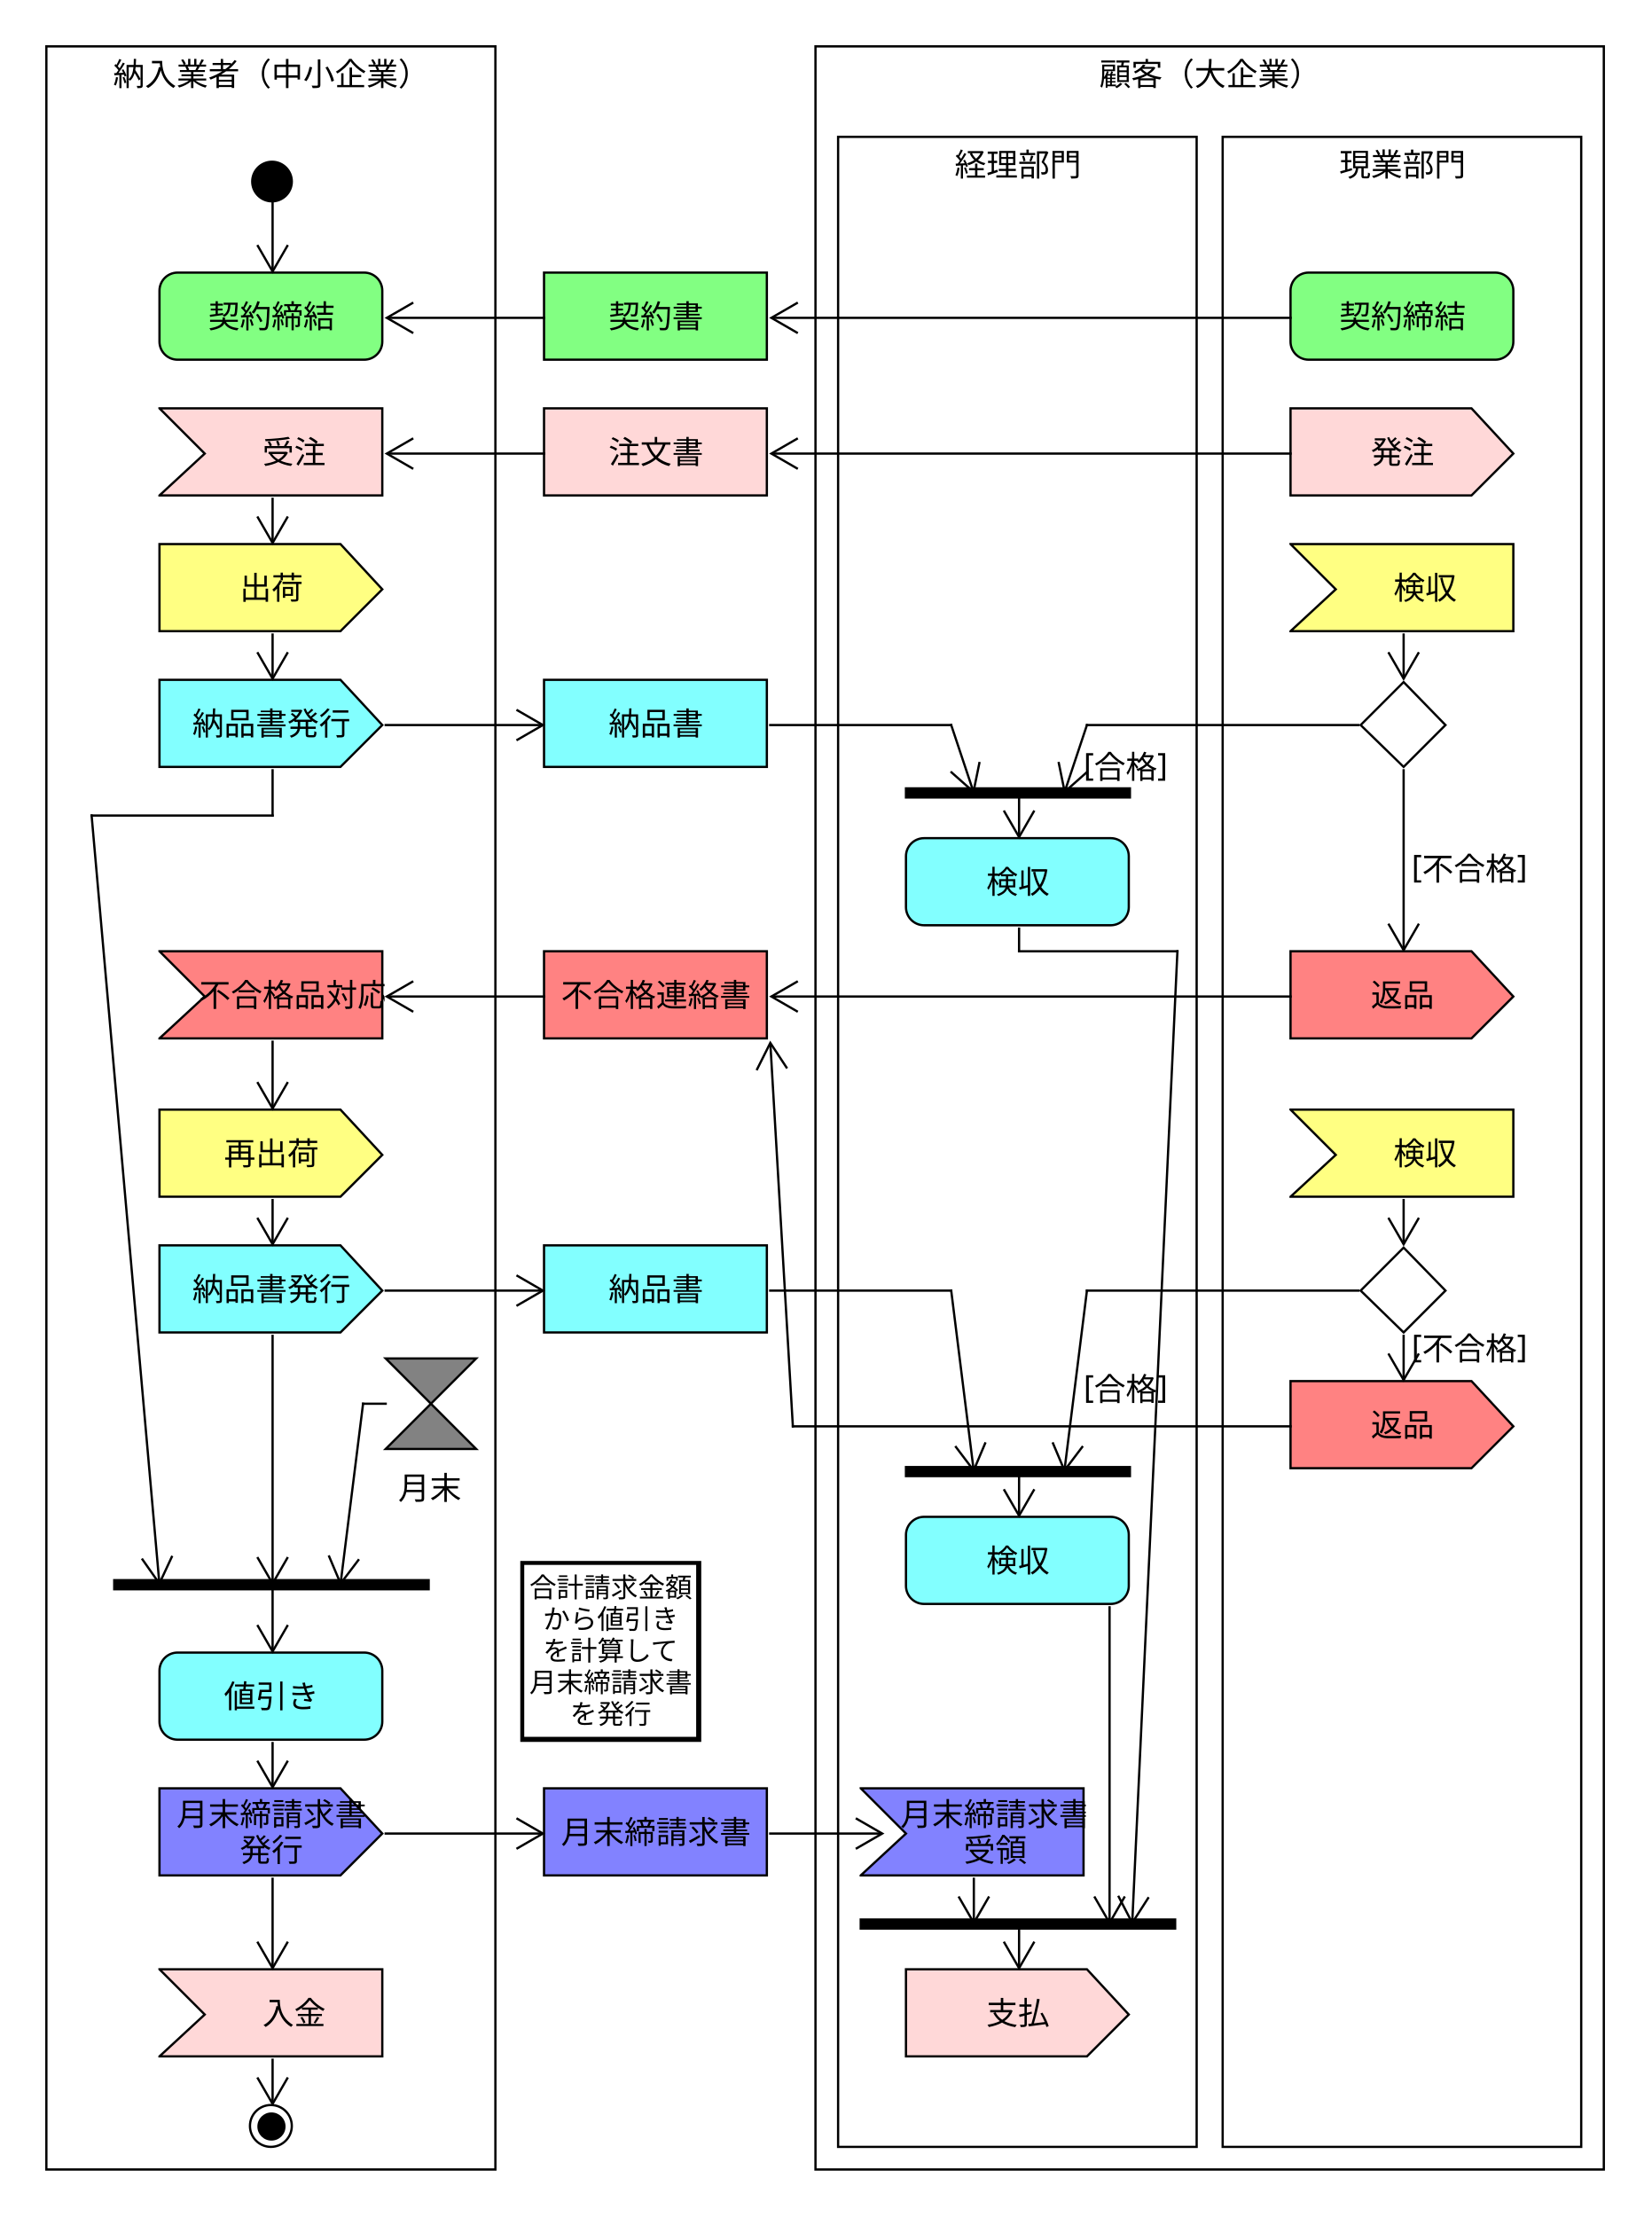
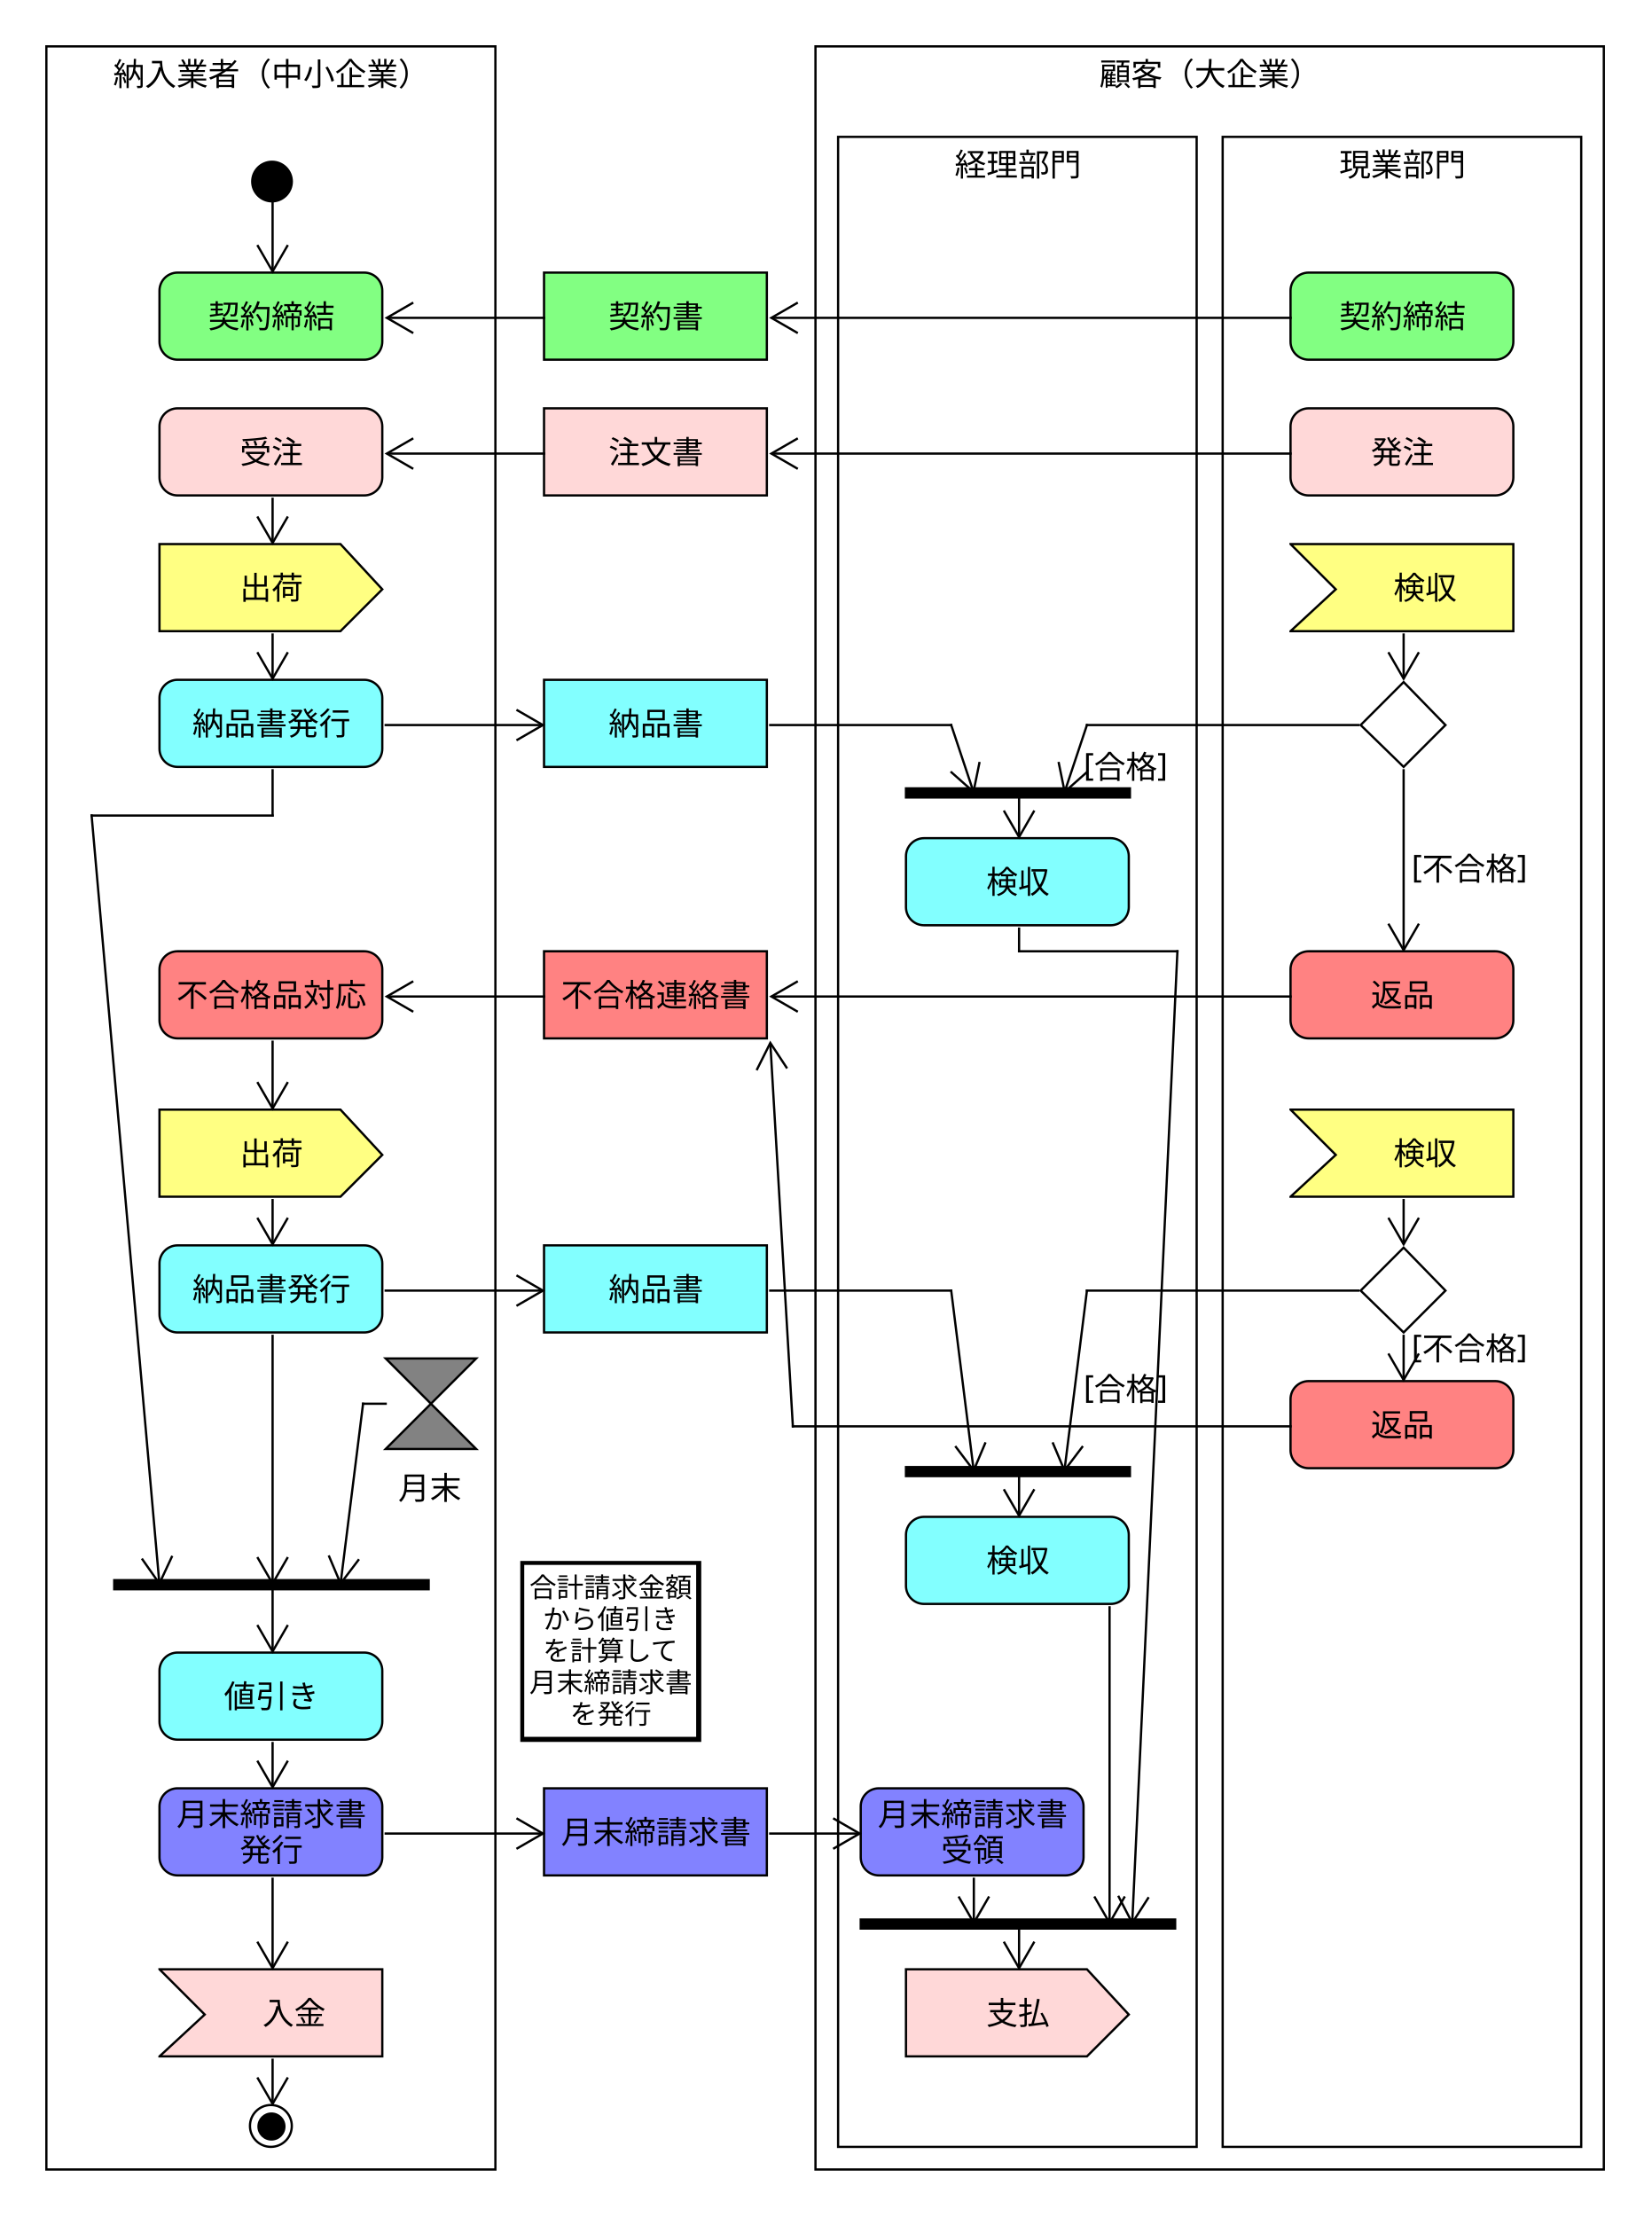
<svg xmlns="http://www.w3.org/2000/svg" fill-opacity="1" color-rendering="auto" color-interpolation="auto" text-rendering="auto" stroke="black" stroke-linecap="square" width="730" stroke-miterlimit="10" shape-rendering="auto" stroke-opacity="1" fill="black" stroke-dasharray="none" font-weight="normal" stroke-width="1" viewBox="30 -20 730 980" height="980" font-family="'Dialog'" font-style="normal" stroke-linejoin="miter" font-size="12px" stroke-dashoffset="0" image-rendering="auto">
  <defs id="genericDefs" />
  <g>
    <defs id="defs1">
      <clipPath clipPathUnits="userSpaceOnUse" id="clipPath1">
        <path d="M0 0 L2147483647 0 L2147483647 2147483647 L0 2147483647 L0 0 Z" />
      </clipPath>
      <clipPath clipPathUnits="userSpaceOnUse" id="clipPath2">
        <path d="M0 0 L0 40 L100 40 L100 0 Z" />
      </clipPath>
      <clipPath clipPathUnits="userSpaceOnUse" id="clipPath3">
        <path d="M0 0 L0 80 L60 80 L60 0 Z" />
      </clipPath>
      <clipPath clipPathUnits="userSpaceOnUse" id="clipPath4">
        <path d="M0 0 L0 40 L40 40 L40 0 Z" />
      </clipPath>
      <clipPath clipPathUnits="userSpaceOnUse" id="clipPath5">
        <path d="M0 0 L0 80 L80 80 L80 0 Z" />
      </clipPath>
      <clipPath clipPathUnits="userSpaceOnUse" id="clipPath6">
        <path d="M0 0 L0 20 L140 20 L140 0 Z" />
      </clipPath>
      <clipPath clipPathUnits="userSpaceOnUse" id="clipPath7">
        <path d="M0 0 L0 20 L100 20 L100 0 Z" />
      </clipPath>
      <clipPath clipPathUnits="userSpaceOnUse" id="clipPath8">
        <path d="M0 0 L0 890 L160 890 L160 0 Z" />
      </clipPath>
      <clipPath clipPathUnits="userSpaceOnUse" id="clipPath9">
        <path d="M0 0 L0 20 L20 20 L20 0 Z" />
      </clipPath>
      <clipPath clipPathUnits="userSpaceOnUse" id="clipPath10">
        <path d="M0 0 L0 940 L350 940 L350 0 Z" />
      </clipPath>
      <clipPath clipPathUnits="userSpaceOnUse" id="clipPath11">
        <path d="M0 0 L0 940 L200 940 L200 0 Z" />
      </clipPath>
      <clipPath clipPathUnits="userSpaceOnUse" id="clipPath12">
        <path d="M0 0 L0 50 L30 50 L30 0 Z" />
      </clipPath>
      <clipPath clipPathUnits="userSpaceOnUse" id="clipPath13">
        <path d="M0 0 L0 200 L260 200 L260 0 Z" />
      </clipPath>
      <clipPath clipPathUnits="userSpaceOnUse" id="clipPath14">
        <path d="M0 0 L0 110 L50 110 L50 0 Z" />
      </clipPath>
      <clipPath clipPathUnits="userSpaceOnUse" id="clipPath15">
        <path d="M0 0 L0 110 L80 110 L80 0 Z" />
      </clipPath>
      <clipPath clipPathUnits="userSpaceOnUse" id="clipPath16">
        <path d="M0 0 L0 50 L80 50 L80 0 Z" />
      </clipPath>
      <clipPath clipPathUnits="userSpaceOnUse" id="clipPath17">
        <path d="M0 0 L0 30 L100 30 L100 0 Z" />
      </clipPath>
      <clipPath clipPathUnits="userSpaceOnUse" id="clipPath18">
        <path d="M0 0 L0 60 L30 60 L30 0 Z" />
      </clipPath>
      <clipPath clipPathUnits="userSpaceOnUse" id="clipPath19">
        <path d="M0 0 L0 30 L260 30 L260 0 Z" />
      </clipPath>
      <clipPath clipPathUnits="userSpaceOnUse" id="clipPath20">
        <path d="M0 0 L0 170 L30 170 L30 0 Z" />
      </clipPath>
      <clipPath clipPathUnits="userSpaceOnUse" id="clipPath21">
        <path d="M0 0 L0 470 L100 470 L100 0 Z" />
      </clipPath>
      <clipPath clipPathUnits="userSpaceOnUse" id="clipPath22">
        <path d="M0 0 L0 70 L30 70 L30 0 Z" />
      </clipPath>
      <clipPath clipPathUnits="userSpaceOnUse" id="clipPath23">
        <path d="M0 0 L0 110 L160 110 L160 0 Z" />
      </clipPath>
      <clipPath clipPathUnits="userSpaceOnUse" id="clipPath24">
-         <path d="M0 0 L0 30 L80 30 L80 0 Z" />
+         <path d="M0 0 L0 30 L70 30 L70 0 Z" />
      </clipPath>
      <clipPath clipPathUnits="userSpaceOnUse" id="clipPath25">
        <path d="M0 0 L0 110 L120 110 L120 0 Z" />
      </clipPath>
      <clipPath clipPathUnits="userSpaceOnUse" id="clipPath26">
        <path d="M0 0 L0 60 L120 60 L120 0 Z" />
      </clipPath>
      <clipPath clipPathUnits="userSpaceOnUse" id="clipPath27">
        <path d="M0 0 L0 60 L160 60 L160 0 Z" />
      </clipPath>
      <clipPath clipPathUnits="userSpaceOnUse" id="clipPath28">
        <path d="M0 0 L0 140 L30 140 L30 0 Z" />
      </clipPath>
      <clipPath clipPathUnits="userSpaceOnUse" id="clipPath29">
        <path d="M0 0 L0 390 L110 390 L110 0 Z" />
      </clipPath>
    </defs>
    <g fill="rgb(0,255,255)" fill-opacity="0.49" transform="translate(100,710)" stroke-opacity="0.49" stroke="rgb(0,255,255)">
      <rect x="0.5" y="0.5" clip-path="url(#clipPath2)" width="98.5" rx="8" ry="8" height="38.5" stroke="none" />
    </g>
    <g transform="translate(100,710)">
      <rect x="0.5" y="0.5" clip-path="url(#clipPath2)" fill="none" width="98.5" rx="8" ry="8" height="38.5" />
      <text x="29" font-size="14px" y="24.909" clip-path="url(#clipPath2)" font-family="sans-serif" stroke="none" xml:space="preserve">値引き</text>
    </g>
    <g fill="rgb(0,0,0)" fill-opacity="0.49" transform="translate(190,580)" stroke-opacity="0.49" stroke="rgb(0,0,0)">
      <path d="M10.5 0.5 L50.5 40.5 L10.5 40.5 L50.5 0.5 Z" stroke="none" clip-path="url(#clipPath3)" />
    </g>
    <g transform="translate(190,580)">
      <path fill="none" d="M10.5 0.5 L50.5 40.5 L10.5 40.5 L50.5 0.5 Z" clip-path="url(#clipPath3)" />
      <text x="16" font-size="14px" y="62.817" clip-path="url(#clipPath3)" font-family="sans-serif" stroke="none" xml:space="preserve">月末</text>
    </g>
    <g fill="rgb(255,0,0)" fill-opacity="0.49" transform="translate(600,400)" stroke-opacity="0.49" stroke="rgb(255,0,0)">
-       <path d="M0.5 0.5 L80.5 0.5 L99 20.5 L80.5 39 L0.5 39 Z" stroke="none" clip-path="url(#clipPath2)" />
+       <rect x="0.5" y="0.5" clip-path="url(#clipPath2)" width="98.5" rx="8" ry="8" height="38.5" stroke="none" />
    </g>
    <g transform="translate(600,400)">
-       <path fill="none" d="M0.5 0.5 L80.5 0.5 L99 20.5 L80.5 39 L0.5 39 Z" clip-path="url(#clipPath2)" />
+       <rect x="0.5" y="0.5" clip-path="url(#clipPath2)" fill="none" width="98.5" rx="8" ry="8" height="38.5" />
      <text x="36" font-size="14px" y="24.909" clip-path="url(#clipPath2)" font-family="sans-serif" stroke="none" xml:space="preserve">返品</text>
    </g>
    <g fill="rgb(255,255,255)" fill-opacity="0" transform="translate(630,280)" stroke-opacity="0" stroke="rgb(255,255,255)">
      <path d="M20.5 1.5 L39 20.5 L20.5 39 L1.5 20.5 Z" stroke="none" clip-path="url(#clipPath4)" />
    </g>
    <g transform="translate(630,280)">
      <path fill="none" d="M20.5 1.5 L39 20.5 L20.5 39 L1.5 20.5 Z" clip-path="url(#clipPath4)" />
    </g>
    <g fill="rgb(255,0,0)" fill-opacity="0.49" transform="translate(600,590)" stroke-opacity="0.49" stroke="rgb(255,0,0)">
-       <path d="M0.5 0.5 L80.5 0.5 L99 20.5 L80.5 39 L0.5 39 Z" stroke="none" clip-path="url(#clipPath2)" />
+       <rect x="0.5" y="0.5" clip-path="url(#clipPath2)" width="98.5" rx="8" ry="8" height="38.5" stroke="none" />
    </g>
    <g transform="translate(600,590)">
-       <path fill="none" d="M0.5 0.5 L80.5 0.5 L99 20.5 L80.5 39 L0.5 39 Z" clip-path="url(#clipPath2)" />
+       <rect x="0.5" y="0.5" clip-path="url(#clipPath2)" fill="none" width="98.5" rx="8" ry="8" height="38.5" />
      <text x="36" font-size="14px" y="24.909" clip-path="url(#clipPath2)" font-family="sans-serif" stroke="none" xml:space="preserve">返品</text>
    </g>
    <g fill="rgb(255,255,255)" fill-opacity="0.49" transform="translate(630,530)" stroke-opacity="0.49" stroke="rgb(255,255,255)">
      <path d="M20.5 1.5 L39 20.5 L20.5 39 L1.5 20.5 Z" stroke="none" clip-path="url(#clipPath4)" />
    </g>
    <g transform="translate(630,530)">
      <path fill="none" d="M20.5 1.5 L39 20.5 L20.5 39 L1.5 20.5 Z" clip-path="url(#clipPath4)" />
    </g>
    <g fill="rgb(255,255,255)" fill-opacity="0" transform="translate(260,670)" stroke-opacity="0" stroke="rgb(255,255,255)">
      <rect x="0.5" width="78.5" height="78.5" y="0.5" clip-path="url(#clipPath5)" stroke="none" />
    </g>
    <g stroke-width="2.5" transform="translate(260,670)">
      <rect fill="none" x="0.5" width="78.5" height="78.5" y="0.5" clip-path="url(#clipPath5)" />
      <text x="4" xml:space="preserve" y="16.02" clip-path="url(#clipPath5)" font-family="sans-serif" stroke="none">合計請求金額</text>
      <text x="10" xml:space="preserve" y="30.007" clip-path="url(#clipPath5)" font-family="sans-serif" stroke="none">から値引き</text>
      <text x="10" xml:space="preserve" y="43.993" clip-path="url(#clipPath5)" font-family="sans-serif" stroke="none">を計算して</text>
      <text x="4" xml:space="preserve" y="57.98" clip-path="url(#clipPath5)" font-family="sans-serif" stroke="none">月末締請求書</text>
      <text x="22" xml:space="preserve" y="71.966" clip-path="url(#clipPath5)" font-family="sans-serif" stroke="none">を発行</text>
    </g>
    <g fill="rgb(255,0,0)" fill-opacity="0.49" transform="translate(270,400)" stroke-opacity="0.49" stroke="rgb(255,0,0)">
      <rect x="0.5" width="98.5" height="38.5" y="0.5" clip-path="url(#clipPath2)" stroke="none" />
    </g>
    <g transform="translate(270,400)">
      <rect fill="none" x="0.5" width="98.5" height="38.5" y="0.5" clip-path="url(#clipPath2)" />
      <text x="8" font-size="14px" y="24.909" clip-path="url(#clipPath2)" font-family="sans-serif" stroke="none" xml:space="preserve">不合格連絡書</text>
    </g>
    <g fill="rgb(255,0,0)" fill-opacity="0.49" transform="translate(100,400)" stroke-opacity="0.49" stroke="rgb(255,0,0)">
-       <path d="M0.5 0.5 L99 0.5 L99 39 L0.5 39 L20.5 20.5 Z" stroke="none" clip-path="url(#clipPath2)" />
+       <rect x="0.5" y="0.5" clip-path="url(#clipPath2)" width="98.5" rx="8" ry="8" height="38.5" stroke="none" />
    </g>
    <g transform="translate(100,400)">
-       <path fill="none" d="M0.5 0.5 L99 0.5 L99 39 L0.5 39 L20.5 20.5 Z" clip-path="url(#clipPath2)" />
-       <text x="18" font-size="14px" y="24.909" clip-path="url(#clipPath2)" font-family="sans-serif" stroke="none" xml:space="preserve">不合格品対応</text>
+       <rect x="0.5" y="0.5" clip-path="url(#clipPath2)" fill="none" width="98.5" rx="8" ry="8" height="38.5" />
+       <text x="8" font-size="14px" y="24.909" clip-path="url(#clipPath2)" font-family="sans-serif" stroke="none" xml:space="preserve">不合格品対応</text>
    </g>
    <g fill="rgb(255,175,175)" fill-opacity="0.49" transform="translate(600,160)" stroke-opacity="0.49" stroke="rgb(255,175,175)">
-       <path d="M0.5 0.5 L80.5 0.5 L99 20.5 L80.5 39 L0.5 39 Z" stroke="none" clip-path="url(#clipPath2)" />
+       <rect x="0.5" y="0.5" clip-path="url(#clipPath2)" width="98.5" rx="8" ry="8" height="38.5" stroke="none" />
    </g>
    <g transform="translate(600,160)">
-       <path fill="none" d="M0.5 0.5 L80.5 0.5 L99 20.5 L80.5 39 L0.5 39 Z" clip-path="url(#clipPath2)" />
+       <rect x="0.5" y="0.5" clip-path="url(#clipPath2)" fill="none" width="98.5" rx="8" ry="8" height="38.5" />
      <text x="36" font-size="14px" y="24.909" clip-path="url(#clipPath2)" font-family="sans-serif" stroke="none" xml:space="preserve">発注</text>
    </g>
    <g fill="rgb(255,175,175)" fill-opacity="0.49" transform="translate(100,160)" stroke-opacity="0.49" stroke="rgb(255,175,175)">
-       <path d="M0.5 0.5 L99 0.5 L99 39 L0.5 39 L20.5 20.5 Z" stroke="none" clip-path="url(#clipPath2)" />
+       <rect x="0.5" y="0.5" clip-path="url(#clipPath2)" width="98.5" rx="8" ry="8" height="38.5" stroke="none" />
    </g>
    <g transform="translate(100,160)">
-       <path fill="none" d="M0.5 0.5 L99 0.5 L99 39 L0.5 39 L20.5 20.5 Z" clip-path="url(#clipPath2)" />
-       <text x="46" font-size="14px" y="24.909" clip-path="url(#clipPath2)" font-family="sans-serif" stroke="none" xml:space="preserve">受注</text>
+       <rect x="0.5" y="0.5" clip-path="url(#clipPath2)" fill="none" width="98.5" rx="8" ry="8" height="38.5" />
+       <text x="36" font-size="14px" y="24.909" clip-path="url(#clipPath2)" font-family="sans-serif" stroke="none" xml:space="preserve">受注</text>
    </g>
    <g fill="rgb(255,175,175)" fill-opacity="0.49" transform="translate(270,160)" stroke-opacity="0.49" stroke="rgb(255,175,175)">
      <rect x="0.5" width="98.5" height="38.5" y="0.5" clip-path="url(#clipPath2)" stroke="none" />
    </g>
    <g transform="translate(270,160)">
      <rect fill="none" x="0.5" width="98.5" height="38.5" y="0.5" clip-path="url(#clipPath2)" />
      <text x="29" font-size="14px" y="24.909" clip-path="url(#clipPath2)" font-family="sans-serif" stroke="none" xml:space="preserve">注文書</text>
    </g>
    <g stroke-width="5" transform="translate(80,670)">
      <path fill="none" d="M0.5 10.5 L139 10.5" clip-path="url(#clipPath6)" />
    </g>
    <g stroke-width="5" transform="translate(410,820)">
      <path fill="none" d="M0.5 10.5 L139 10.5" clip-path="url(#clipPath6)" />
    </g>
    <g stroke-width="5" transform="translate(430,620)">
      <path fill="none" d="M0.5 10.5 L99 10.5" clip-path="url(#clipPath7)" />
    </g>
    <g stroke-width="5" transform="translate(430,320)">
      <path fill="none" d="M0.5 10.5 L99 10.5" clip-path="url(#clipPath7)" />
    </g>
    <g fill="rgb(0,255,0)" fill-opacity="0.49" transform="translate(270,100)" stroke-opacity="0.49" stroke="rgb(0,255,0)">
      <rect x="0.5" width="98.5" height="38.5" y="0.5" clip-path="url(#clipPath2)" stroke="none" />
    </g>
    <g transform="translate(270,100)">
      <rect fill="none" x="0.5" width="98.5" height="38.5" y="0.5" clip-path="url(#clipPath2)" />
      <text x="29" font-size="14px" y="24.909" clip-path="url(#clipPath2)" font-family="sans-serif" stroke="none" xml:space="preserve">契約書</text>
    </g>
    <g fill="rgb(255,255,255)" fill-opacity="0" transform="translate(400,40)" stroke-opacity="0" stroke="rgb(255,255,255)">
      <rect x="0.5" width="158.5" height="888.5" y="0.5" clip-path="url(#clipPath8)" stroke="none" />
    </g>
    <g transform="translate(400,40)">
      <rect fill="none" x="0.5" width="158.5" height="888.5" y="0.5" clip-path="url(#clipPath8)" />
      <text x="52" font-size="14px" y="17.817" clip-path="url(#clipPath8)" font-family="sans-serif" stroke="none" xml:space="preserve">経理部門</text>
    </g>
    <g fill="rgb(255,255,255)" fill-opacity="0" transform="translate(570,40)" stroke-opacity="0" stroke="rgb(255,255,255)">
      <rect x="0.5" width="158.5" height="888.5" y="0.5" clip-path="url(#clipPath8)" stroke="none" />
    </g>
    <g transform="translate(570,40)">
      <rect fill="none" x="0.5" width="158.5" height="888.5" y="0.5" clip-path="url(#clipPath8)" />
      <text x="52" font-size="14px" y="17.817" clip-path="url(#clipPath8)" font-family="sans-serif" stroke="none" xml:space="preserve">現業部門</text>
    </g>
    <g fill="rgb(0,255,0)" fill-opacity="0.49" transform="translate(600,100)" stroke-opacity="0.49" stroke="rgb(0,255,0)">
      <rect x="0.5" y="0.5" clip-path="url(#clipPath2)" width="98.5" rx="8" ry="8" height="38.5" stroke="none" />
    </g>
    <g transform="translate(600,100)">
      <rect x="0.5" y="0.5" clip-path="url(#clipPath2)" fill="none" width="98.5" rx="8" ry="8" height="38.5" />
      <text x="22" font-size="14px" y="24.909" clip-path="url(#clipPath2)" font-family="sans-serif" stroke="none" xml:space="preserve">契約締結</text>
    </g>
    <g fill="rgb(0,255,0)" fill-opacity="0.49" transform="translate(100,100)" stroke-opacity="0.49" stroke="rgb(0,255,0)">
      <rect x="0.5" y="0.5" clip-path="url(#clipPath2)" width="98.5" rx="8" ry="8" height="38.5" stroke="none" />
    </g>
    <g transform="translate(100,100)">
      <rect x="0.5" y="0.5" clip-path="url(#clipPath2)" fill="none" width="98.5" rx="8" ry="8" height="38.5" />
      <text x="22" font-size="14px" y="24.909" clip-path="url(#clipPath2)" font-family="sans-serif" stroke="none" xml:space="preserve">契約締結</text>
    </g>
    <g fill="rgb(255,255,0)" fill-opacity="0.49" transform="translate(600,470)" stroke-opacity="0.49" stroke="rgb(255,255,0)">
      <path d="M0.5 0.5 L99 0.5 L99 39 L0.5 39 L20.5 20.5 Z" stroke="none" clip-path="url(#clipPath2)" />
    </g>
    <g transform="translate(600,470)">
      <path fill="none" d="M0.5 0.5 L99 0.5 L99 39 L0.5 39 L20.5 20.5 Z" clip-path="url(#clipPath2)" />
      <text x="46" font-size="14px" y="24.909" clip-path="url(#clipPath2)" font-family="sans-serif" stroke="none" xml:space="preserve">検収</text>
    </g>
    <g fill="rgb(255,255,0)" fill-opacity="0.49" transform="translate(600,220)" stroke-opacity="0.49" stroke="rgb(255,255,0)">
      <path d="M0.5 0.5 L99 0.5 L99 39 L0.5 39 L20.5 20.5 Z" stroke="none" clip-path="url(#clipPath2)" />
    </g>
    <g transform="translate(600,220)">
      <path fill="none" d="M0.5 0.5 L99 0.5 L99 39 L0.5 39 L20.5 20.5 Z" clip-path="url(#clipPath2)" />
      <text x="46" font-size="14px" y="24.909" clip-path="url(#clipPath2)" font-family="sans-serif" stroke="none" xml:space="preserve">検収</text>
    </g>
    <g fill="rgb(0,255,255)" fill-opacity="0.49" transform="translate(270,530)" stroke-opacity="0.49" stroke="rgb(0,255,255)">
      <rect x="0.5" width="98.5" height="38.5" y="0.5" clip-path="url(#clipPath2)" stroke="none" />
    </g>
    <g transform="translate(270,530)">
      <rect fill="none" x="0.5" width="98.5" height="38.5" y="0.5" clip-path="url(#clipPath2)" />
      <text x="29" font-size="14px" y="24.909" clip-path="url(#clipPath2)" font-family="sans-serif" stroke="none" xml:space="preserve">納品書</text>
    </g>
    <g fill="rgb(0,255,255)" fill-opacity="0.49" transform="translate(270,280)" stroke-opacity="0.49" stroke="rgb(0,255,255)">
      <rect x="0.5" width="98.5" height="38.5" y="0.5" clip-path="url(#clipPath2)" stroke="none" />
    </g>
    <g transform="translate(270,280)">
      <rect fill="none" x="0.5" width="98.5" height="38.5" y="0.5" clip-path="url(#clipPath2)" />
      <text x="29" font-size="14px" y="24.909" clip-path="url(#clipPath2)" font-family="sans-serif" stroke="none" xml:space="preserve">納品書</text>
    </g>
    <g fill="rgb(0,0,255)" fill-opacity="0.49" transform="translate(270,770)" stroke-opacity="0.49" stroke="rgb(0,0,255)">
      <rect x="0.5" width="98.5" height="38.5" y="0.5" clip-path="url(#clipPath2)" stroke="none" />
    </g>
    <g transform="translate(270,770)">
      <rect fill="none" x="0.5" width="98.5" height="38.5" y="0.5" clip-path="url(#clipPath2)" />
      <text x="8" font-size="14px" y="24.909" clip-path="url(#clipPath2)" font-family="sans-serif" stroke="none" xml:space="preserve">月末締請求書</text>
    </g>
    <g fill="rgb(255,175,175)" fill-opacity="0.49" transform="translate(430,850)" stroke-opacity="0.49" stroke="rgb(255,175,175)">
      <path d="M0.5 0.5 L80.5 0.5 L99 20.5 L80.5 39 L0.5 39 Z" stroke="none" clip-path="url(#clipPath2)" />
    </g>
    <g transform="translate(430,850)">
      <path fill="none" d="M0.5 0.5 L80.5 0.5 L99 20.5 L80.5 39 L0.5 39 Z" clip-path="url(#clipPath2)" />
      <text x="36" font-size="14px" y="24.909" clip-path="url(#clipPath2)" font-family="sans-serif" stroke="none" xml:space="preserve">支払</text>
    </g>
    <g fill="rgb(0,0,255)" fill-opacity="0.49" transform="translate(410,770)" stroke-opacity="0.49" stroke="rgb(0,0,255)">
-       <path d="M0.5 0.5 L99 0.5 L99 39 L0.5 39 L20.5 20.5 Z" stroke="none" clip-path="url(#clipPath2)" />
+       <rect x="0.5" y="0.5" clip-path="url(#clipPath2)" width="98.5" rx="8" ry="8" height="38.5" stroke="none" />
    </g>
    <g transform="translate(410,770)">
-       <path fill="none" d="M0.5 0.5 L99 0.5 L99 39 L0.5 39 L20.5 20.5 Z" clip-path="url(#clipPath2)" />
-       <text x="18" font-size="14px" y="17" clip-path="url(#clipPath2)" font-family="sans-serif" stroke="none" xml:space="preserve">月末締請求書</text>
-       <text x="46" font-size="14px" y="32.817" clip-path="url(#clipPath2)" font-family="sans-serif" stroke="none" xml:space="preserve">受領</text>
+       <rect x="0.5" y="0.5" clip-path="url(#clipPath2)" fill="none" width="98.5" rx="8" ry="8" height="38.5" />
+       <text x="8" font-size="14px" y="17" clip-path="url(#clipPath2)" font-family="sans-serif" stroke="none" xml:space="preserve">月末締請求書</text>
+       <text x="36" font-size="14px" y="32.817" clip-path="url(#clipPath2)" font-family="sans-serif" stroke="none" xml:space="preserve">受領</text>
    </g>
    <g fill="rgb(255,175,175)" fill-opacity="0.49" transform="translate(100,850)" stroke-opacity="0.49" stroke="rgb(255,175,175)">
      <path d="M0.5 0.5 L99 0.5 L99 39 L0.5 39 L20.5 20.5 Z" stroke="none" clip-path="url(#clipPath2)" />
    </g>
    <g transform="translate(100,850)">
      <path fill="none" d="M0.5 0.5 L99 0.5 L99 39 L0.5 39 L20.5 20.5 Z" clip-path="url(#clipPath2)" />
      <text x="46" font-size="14px" y="24.909" clip-path="url(#clipPath2)" font-family="sans-serif" stroke="none" xml:space="preserve">入金</text>
    </g>
    <g fill="rgb(0,255,255)" fill-opacity="0.49" transform="translate(430,650)" stroke-opacity="0.49" stroke="rgb(0,255,255)">
      <rect x="0.5" y="0.5" clip-path="url(#clipPath2)" width="98.5" rx="8" ry="8" height="38.5" stroke="none" />
    </g>
    <g transform="translate(430,650)">
      <rect x="0.5" y="0.5" clip-path="url(#clipPath2)" fill="none" width="98.5" rx="8" ry="8" height="38.5" />
      <text x="36" font-size="14px" y="24.909" clip-path="url(#clipPath2)" font-family="sans-serif" stroke="none" xml:space="preserve">検収</text>
    </g>
    <g fill="rgb(0,255,255)" fill-opacity="0.49" transform="translate(430,350)" stroke-opacity="0.49" stroke="rgb(0,255,255)">
      <rect x="0.5" y="0.5" clip-path="url(#clipPath2)" width="98.5" rx="8" ry="8" height="38.5" stroke="none" />
    </g>
    <g transform="translate(430,350)">
      <rect x="0.5" y="0.5" clip-path="url(#clipPath2)" fill="none" width="98.5" rx="8" ry="8" height="38.5" />
      <text x="36" font-size="14px" y="24.909" clip-path="url(#clipPath2)" font-family="sans-serif" stroke="none" xml:space="preserve">検収</text>
    </g>
    <g fill="rgb(0,0,255)" fill-opacity="0.49" transform="translate(100,770)" stroke-opacity="0.49" stroke="rgb(0,0,255)">
-       <path d="M0.5 0.5 L80.5 0.5 L99 20.5 L80.5 39 L0.5 39 Z" stroke="none" clip-path="url(#clipPath2)" />
+       <rect x="0.5" y="0.5" clip-path="url(#clipPath2)" width="98.5" rx="8" ry="8" height="38.5" stroke="none" />
    </g>
    <g transform="translate(100,770)">
-       <path fill="none" d="M0.5 0.5 L80.5 0.5 L99 20.5 L80.5 39 L0.5 39 Z" clip-path="url(#clipPath2)" />
+       <rect x="0.5" y="0.5" clip-path="url(#clipPath2)" fill="none" width="98.5" rx="8" ry="8" height="38.5" />
      <text x="8" font-size="14px" y="17" clip-path="url(#clipPath2)" font-family="sans-serif" stroke="none" xml:space="preserve">月末締請求書</text>
      <text x="36" font-size="14px" y="32.817" clip-path="url(#clipPath2)" font-family="sans-serif" stroke="none" xml:space="preserve">発行</text>
    </g>
    <g fill="rgb(0,255,255)" fill-opacity="0.49" transform="translate(100,530)" stroke-opacity="0.49" stroke="rgb(0,255,255)">
-       <path d="M0.5 0.5 L80.5 0.5 L99 20.5 L80.5 39 L0.5 39 Z" stroke="none" clip-path="url(#clipPath2)" />
+       <rect x="0.5" y="0.5" clip-path="url(#clipPath2)" width="98.5" rx="8" ry="8" height="38.5" stroke="none" />
    </g>
    <g transform="translate(100,530)">
-       <path fill="none" d="M0.5 0.5 L80.5 0.5 L99 20.5 L80.5 39 L0.5 39 Z" clip-path="url(#clipPath2)" />
+       <rect x="0.5" y="0.5" clip-path="url(#clipPath2)" fill="none" width="98.5" rx="8" ry="8" height="38.5" />
      <text x="15" font-size="14px" y="24.909" clip-path="url(#clipPath2)" font-family="sans-serif" stroke="none" xml:space="preserve">納品書発行</text>
    </g>
    <g fill="rgb(255,255,0)" fill-opacity="0.49" transform="translate(100,470)" stroke-opacity="0.49" stroke="rgb(255,255,0)">
      <path d="M0.5 0.5 L80.5 0.5 L99 20.5 L80.5 39 L0.5 39 Z" stroke="none" clip-path="url(#clipPath2)" />
    </g>
    <g transform="translate(100,470)">
      <path fill="none" d="M0.5 0.5 L80.5 0.5 L99 20.5 L80.5 39 L0.5 39 Z" clip-path="url(#clipPath2)" />
-       <text x="29" font-size="14px" y="24.909" clip-path="url(#clipPath2)" font-family="sans-serif" stroke="none" xml:space="preserve">再出荷</text>
+       <text x="36" font-size="14px" y="24.909" clip-path="url(#clipPath2)" font-family="sans-serif" stroke="none" xml:space="preserve">出荷</text>
    </g>
    <g fill="rgb(0,255,255)" fill-opacity="0.49" transform="translate(100,280)" stroke-opacity="0.49" stroke="rgb(0,255,255)">
-       <path d="M0.5 0.5 L80.5 0.5 L99 20.5 L80.5 39 L0.5 39 Z" stroke="none" clip-path="url(#clipPath2)" />
+       <rect x="0.5" y="0.5" clip-path="url(#clipPath2)" width="98.5" rx="8" ry="8" height="38.5" stroke="none" />
    </g>
    <g transform="translate(100,280)">
-       <path fill="none" d="M0.5 0.5 L80.5 0.5 L99 20.5 L80.5 39 L0.5 39 Z" clip-path="url(#clipPath2)" />
+       <rect x="0.5" y="0.5" clip-path="url(#clipPath2)" fill="none" width="98.5" rx="8" ry="8" height="38.5" />
      <text x="15" font-size="14px" y="24.909" clip-path="url(#clipPath2)" font-family="sans-serif" stroke="none" xml:space="preserve">納品書発行</text>
    </g>
    <g fill="rgb(255,255,255)" fill-opacity="0" transform="translate(140,910)" stroke-opacity="0" stroke="rgb(255,255,255)">
      <circle r="9.25" clip-path="url(#clipPath9)" cx="9.75" cy="9.75" stroke="none" />
    </g>
    <g transform="translate(140,910)">
      <circle fill="none" r="9.25" clip-path="url(#clipPath9)" cx="9.75" cy="9.75" />
      <circle r="6.227" clip-path="url(#clipPath9)" cx="10" cy="10" stroke="none" />
    </g>
    <g fill="rgb(255,255,255)" fill-opacity="0" transform="translate(140,910)" stroke-opacity="0" stroke="rgb(255,255,255)">
      <circle fill="none" r="6.227" clip-path="url(#clipPath9)" cx="10" cy="10" />
    </g>
    <g fill="rgb(255,255,0)" fill-opacity="0.49" transform="translate(100,220)" stroke-opacity="0.49" stroke="rgb(255,255,0)">
      <path d="M0.5 0.5 L80.5 0.5 L99 20.5 L80.5 39 L0.5 39 Z" stroke="none" clip-path="url(#clipPath2)" />
    </g>
    <g transform="translate(100,220)">
      <path fill="none" d="M0.5 0.5 L80.5 0.5 L99 20.5 L80.5 39 L0.5 39 Z" clip-path="url(#clipPath2)" />
      <text x="36" font-size="14px" y="24.909" clip-path="url(#clipPath2)" font-family="sans-serif" stroke="none" xml:space="preserve">出荷</text>
    </g>
    <g transform="translate(140,50)">
      <circle r="8.75" clip-path="url(#clipPath9)" cx="10.25" cy="10.25" stroke="none" />
      <circle fill="none" r="8.75" clip-path="url(#clipPath9)" cx="10.25" cy="10.25" />
    </g>
    <g fill="rgb(255,255,255)" fill-opacity="0" transform="translate(390,0)" stroke-opacity="0" stroke="rgb(255,255,255)">
      <rect x="0.5" width="348.5" height="938.5" y="0.5" clip-path="url(#clipPath10)" stroke="none" />
    </g>
    <g transform="translate(390,0)">
      <rect fill="none" x="0.5" width="348.5" height="938.5" y="0.5" clip-path="url(#clipPath10)" />
      <text x="126" font-size="14px" y="17.817" clip-path="url(#clipPath10)" font-family="sans-serif" stroke="none" xml:space="preserve">顧客（大企業）</text>
    </g>
    <g fill="rgb(255,255,255)" fill-opacity="0" transform="translate(50,0)" stroke-opacity="0" stroke="rgb(255,255,255)">
      <rect x="0.5" width="198.5" height="938.5" y="0.5" clip-path="url(#clipPath11)" stroke="none" />
    </g>
    <g transform="translate(50,0)">
      <rect fill="none" x="0.5" width="198.5" height="938.5" y="0.5" clip-path="url(#clipPath11)" />
      <text x="30" font-size="14px" y="17.817" clip-path="url(#clipPath11)" font-family="sans-serif" stroke="none" xml:space="preserve">納入業者（中小企業）</text>
    </g>
    <g transform="translate(140,740)">
      <path fill="none" d="M10.5 29.5 L10.5 10.5" clip-path="url(#clipPath12)" />
      <path fill="none" d="M17 18.742 L10.5 30 L4 18.742" clip-path="url(#clipPath12)" />
    </g>
    <g transform="translate(360,430)">
      <path fill="none" d="M10.559 11.498 L20.5 180.5" clip-path="url(#clipPath13)" />
      <path fill="none" d="M20.5 180.5 L240.5 180.5" clip-path="url(#clipPath13)" />
      <path fill="none" d="M4.702 22.62 L10.529 10.999 L17.679 21.856" clip-path="url(#clipPath13)" />
    </g>
    <g transform="translate(170,590)">
      <path fill="none" d="M10.624 89.508 L20.5 10.5" clip-path="url(#clipPath14)" />
      <path fill="none" d="M20.5 10.5 L30.5 10.5" clip-path="url(#clipPath14)" />
      <path fill="none" d="M18.408 79.639 L10.562 90.004 L5.509 78.026" clip-path="url(#clipPath14)" />
    </g>
    <g transform="translate(640,310)">
      <path fill="none" d="M10.5 89.5 L10.5 10.5" clip-path="url(#clipPath15)" />
      <path fill="none" d="M17 78.742 L10.5 90 L4 78.742" clip-path="url(#clipPath15)" />
      <text x="14" font-size="14px" y="57.909" clip-path="url(#clipPath15)" font-family="sans-serif" stroke="none" xml:space="preserve">[不合格]</text>
    </g>
    <g transform="translate(640,250)">
      <path fill="none" d="M10.5 29.5 L10.5 10.5" clip-path="url(#clipPath12)" />
      <path fill="none" d="M17 18.742 L10.5 30 L4 18.742" clip-path="url(#clipPath12)" />
    </g>
    <g transform="translate(640,560)">
      <path fill="none" d="M10.5 29.5 L10.5 10.5" clip-path="url(#clipPath16)" />
      <path fill="none" d="M17 18.742 L10.5 30 L4 18.742" clip-path="url(#clipPath16)" />
      <text x="14" font-size="14px" y="20" clip-path="url(#clipPath16)" font-family="sans-serif" stroke="none" xml:space="preserve">[不合格]</text>
    </g>
    <g transform="translate(640,500)">
      <path fill="none" d="M10.5 29.5 L10.5 10.5" clip-path="url(#clipPath12)" />
      <path fill="none" d="M17 18.742 L10.5 30 L4 18.742" clip-path="url(#clipPath12)" />
    </g>
    <g transform="translate(190,410)">
      <path fill="none" d="M11.5 10.5 L80.5 10.5" clip-path="url(#clipPath17)" />
      <path fill="none" d="M22.258 17 L11 10.5 L22.258 4" clip-path="url(#clipPath17)" />
    </g>
    <g transform="translate(140,430)">
      <path fill="none" d="M10.5 39.5 L10.5 10.5" clip-path="url(#clipPath18)" />
      <path fill="none" d="M17 28.742 L10.5 40 L4 28.742" clip-path="url(#clipPath18)" />
    </g>
    <g transform="translate(360,410)">
      <path fill="none" d="M11.5 10.5 L240.5 10.5" clip-path="url(#clipPath19)" />
      <path fill="none" d="M22.258 17 L11 10.5 L22.258 4" clip-path="url(#clipPath19)" />
    </g>
    <g transform="translate(190,170)">
      <path fill="none" d="M11.5 10.5 L80.5 10.5" clip-path="url(#clipPath17)" />
      <path fill="none" d="M22.258 17 L11 10.5 L22.258 4" clip-path="url(#clipPath17)" />
    </g>
    <g transform="translate(360,170)">
      <path fill="none" d="M11.5 10.5 L240.5 10.5" clip-path="url(#clipPath19)" />
      <path fill="none" d="M22.258 17 L11 10.5 L22.258 4" clip-path="url(#clipPath19)" />
    </g>
    <g transform="translate(450,800)">
      <path fill="none" d="M10.5 29.5 L10.5 10.5" clip-path="url(#clipPath12)" />
      <path fill="none" d="M17 18.742 L10.5 30 L4 18.742" clip-path="url(#clipPath12)" />
    </g>
    <g transform="translate(140,670)">
      <path fill="none" d="M10.5 39.5 L10.5 10.5" clip-path="url(#clipPath18)" />
      <path fill="none" d="M17 28.742 L10.5 40 L4 28.742" clip-path="url(#clipPath18)" />
    </g>
    <g transform="translate(510,680)">
      <path fill="none" d="M10.5 149.5 L10.5 10.5" clip-path="url(#clipPath20)" />
      <path fill="none" d="M17 138.742 L10.5 150 L4 138.742" clip-path="url(#clipPath20)" />
    </g>
    <g transform="translate(470,380)">
      <path fill="none" d="M60.547 449.501 L80.5 20.5" clip-path="url(#clipPath21)" />
      <path fill="none" d="M80.5 20.5 L10.5 20.5" clip-path="url(#clipPath21)" />
      <path fill="none" d="M10.5 20.5 L10.5 10.5" clip-path="url(#clipPath21)" />
      <path fill="none" d="M67.539 439.056 L60.523 450 L54.553 438.452" clip-path="url(#clipPath21)" />
    </g>
    <g transform="translate(470,620)">
      <path fill="none" d="M10.5 29.5 L10.5 10.5" clip-path="url(#clipPath12)" />
      <path fill="none" d="M17 18.742 L10.5 30 L4 18.742" clip-path="url(#clipPath12)" />
    </g>
    <g transform="translate(470,320)">
      <path fill="none" d="M10.5 29.5 L10.5 10.5" clip-path="url(#clipPath12)" />
      <path fill="none" d="M17 18.742 L10.5 30 L4 18.742" clip-path="url(#clipPath12)" />
    </g>
    <g transform="translate(190,110)">
      <path fill="none" d="M11.5 10.5 L80.5 10.5" clip-path="url(#clipPath17)" />
      <path fill="none" d="M22.258 17 L11 10.5 L22.258 4" clip-path="url(#clipPath17)" />
    </g>
    <g transform="translate(360,110)">
      <path fill="none" d="M11.5 10.5 L240.5 10.5" clip-path="url(#clipPath19)" />
      <path fill="none" d="M22.258 17 L11 10.5 L22.258 4" clip-path="url(#clipPath19)" />
    </g>
    <g transform="translate(140,50)">
      <path fill="none" d="M10.5 49.5 L10.5 10.5" clip-path="url(#clipPath22)" />
      <path fill="none" d="M17 38.742 L10.5 50 L4 38.742" clip-path="url(#clipPath22)" />
    </g>
    <g transform="translate(490,540)">
      <path fill="none" d="M10.624 89.508 L20.5 10.5" clip-path="url(#clipPath23)" />
      <path fill="none" d="M20.5 10.5 L140.5 10.5" clip-path="url(#clipPath23)" />
      <path fill="none" d="M18.408 79.639 L10.562 90.004 L5.509 78.026" clip-path="url(#clipPath23)" />
      <text x="19" font-size="14px" y="57.909" clip-path="url(#clipPath23)" font-family="sans-serif" stroke="none" xml:space="preserve">[合格]</text>
    </g>
    <g transform="translate(360,780)">
-       <path fill="none" d="M59.5 10.5 L10.5 10.5" clip-path="url(#clipPath24)" />
-       <path fill="none" d="M48.742 4 L60 10.5 L48.742 17" clip-path="url(#clipPath24)" />
+       <path fill="none" d="M49.5 10.5 L10.5 10.5" clip-path="url(#clipPath24)" />
+       <path fill="none" d="M38.742 4 L50 10.5 L38.742 17" clip-path="url(#clipPath24)" />
    </g>
    <g transform="translate(190,780)">
      <path fill="none" d="M79.5 10.5 L10.5 10.5" clip-path="url(#clipPath17)" />
      <path fill="none" d="M68.742 4 L80 10.5 L68.742 17" clip-path="url(#clipPath17)" />
    </g>
    <g transform="translate(360,540)">
      <path fill="none" d="M100.376 89.508 L90.5 10.5" clip-path="url(#clipPath25)" />
      <path fill="none" d="M90.5 10.5 L10.5 10.5" clip-path="url(#clipPath25)" />
      <path fill="none" d="M105.491 78.026 L100.438 90.004 L92.592 79.639" clip-path="url(#clipPath25)" />
    </g>
    <g transform="translate(360,290)">
      <path fill="none" d="M100.184 39.551 L90.5 10.5" clip-path="url(#clipPath26)" />
      <path fill="none" d="M90.5 10.5 L10.5 10.5" clip-path="url(#clipPath26)" />
      <path fill="none" d="M102.948 27.29 L100.342 40.026 L90.615 31.401" clip-path="url(#clipPath26)" />
    </g>
    <g transform="translate(190,290)">
      <path fill="none" d="M79.5 10.5 L10.5 10.5" clip-path="url(#clipPath17)" />
      <path fill="none" d="M68.742 4 L80 10.5 L68.742 17" clip-path="url(#clipPath17)" />
    </g>
    <g transform="translate(190,540)">
      <path fill="none" d="M79.5 10.5 L10.5 10.5" clip-path="url(#clipPath17)" />
      <path fill="none" d="M68.742 4 L80 10.5 L68.742 17" clip-path="url(#clipPath17)" />
    </g>
    <g transform="translate(470,820)">
      <path fill="none" d="M10.5 29.5 L10.5 10.5" clip-path="url(#clipPath12)" />
      <path fill="none" d="M17 18.742 L10.5 30 L4 18.742" clip-path="url(#clipPath12)" />
    </g>
    <g transform="translate(140,880)">
      <path fill="none" d="M10.5 29.5 L10.5 10.5" clip-path="url(#clipPath12)" />
      <path fill="none" d="M17 18.742 L10.5 30 L4 18.742" clip-path="url(#clipPath12)" />
    </g>
    <g transform="translate(490,290)">
      <path fill="none" d="M10.816 39.551 L20.5 10.5" clip-path="url(#clipPath27)" />
      <path fill="none" d="M20.5 10.5 L140.5 10.5" clip-path="url(#clipPath27)" />
      <path fill="none" d="M20.385 31.401 L10.658 40.026 L8.052 27.29" clip-path="url(#clipPath27)" />
      <text x="19" font-size="14px" y="32.909" clip-path="url(#clipPath27)" font-family="sans-serif" stroke="none" xml:space="preserve">[合格]</text>
    </g>
    <g transform="translate(140,800)">
      <path fill="none" d="M10.5 49.5 L10.5 10.5" clip-path="url(#clipPath22)" />
      <path fill="none" d="M17 38.742 L10.5 50 L4 38.742" clip-path="url(#clipPath22)" />
    </g>
    <g transform="translate(140,560)">
      <path fill="none" d="M10.5 119.5 L10.5 10.5" clip-path="url(#clipPath28)" />
      <path fill="none" d="M17 108.742 L10.5 120 L4 108.742" clip-path="url(#clipPath28)" />
    </g>
    <g transform="translate(140,500)">
      <path fill="none" d="M10.5 29.5 L10.5 10.5" clip-path="url(#clipPath12)" />
      <path fill="none" d="M17 18.742 L10.5 30 L4 18.742" clip-path="url(#clipPath12)" />
    </g>
    <g transform="translate(60,310)">
      <path fill="none" d="M40.412 369.504 L10.5 30.5" clip-path="url(#clipPath29)" />
      <path fill="none" d="M10.5 30.5 L90.5 30.5" clip-path="url(#clipPath29)" />
      <path fill="none" d="M90.5 30.5 L90.5 10.5" clip-path="url(#clipPath29)" />
      <path fill="none" d="M45.941 358.216 L40.456 370.002 L32.992 359.358" clip-path="url(#clipPath29)" />
    </g>
    <g transform="translate(140,250)">
      <path fill="none" d="M10.5 29.5 L10.5 10.5" clip-path="url(#clipPath12)" />
      <path fill="none" d="M17 18.742 L10.5 30 L4 18.742" clip-path="url(#clipPath12)" />
    </g>
    <g transform="translate(140,190)">
      <path fill="none" d="M10.5 29.5 L10.5 10.5" clip-path="url(#clipPath12)" />
      <path fill="none" d="M17 18.742 L10.5 30 L4 18.742" clip-path="url(#clipPath12)" />
    </g>
  </g>
</svg>
